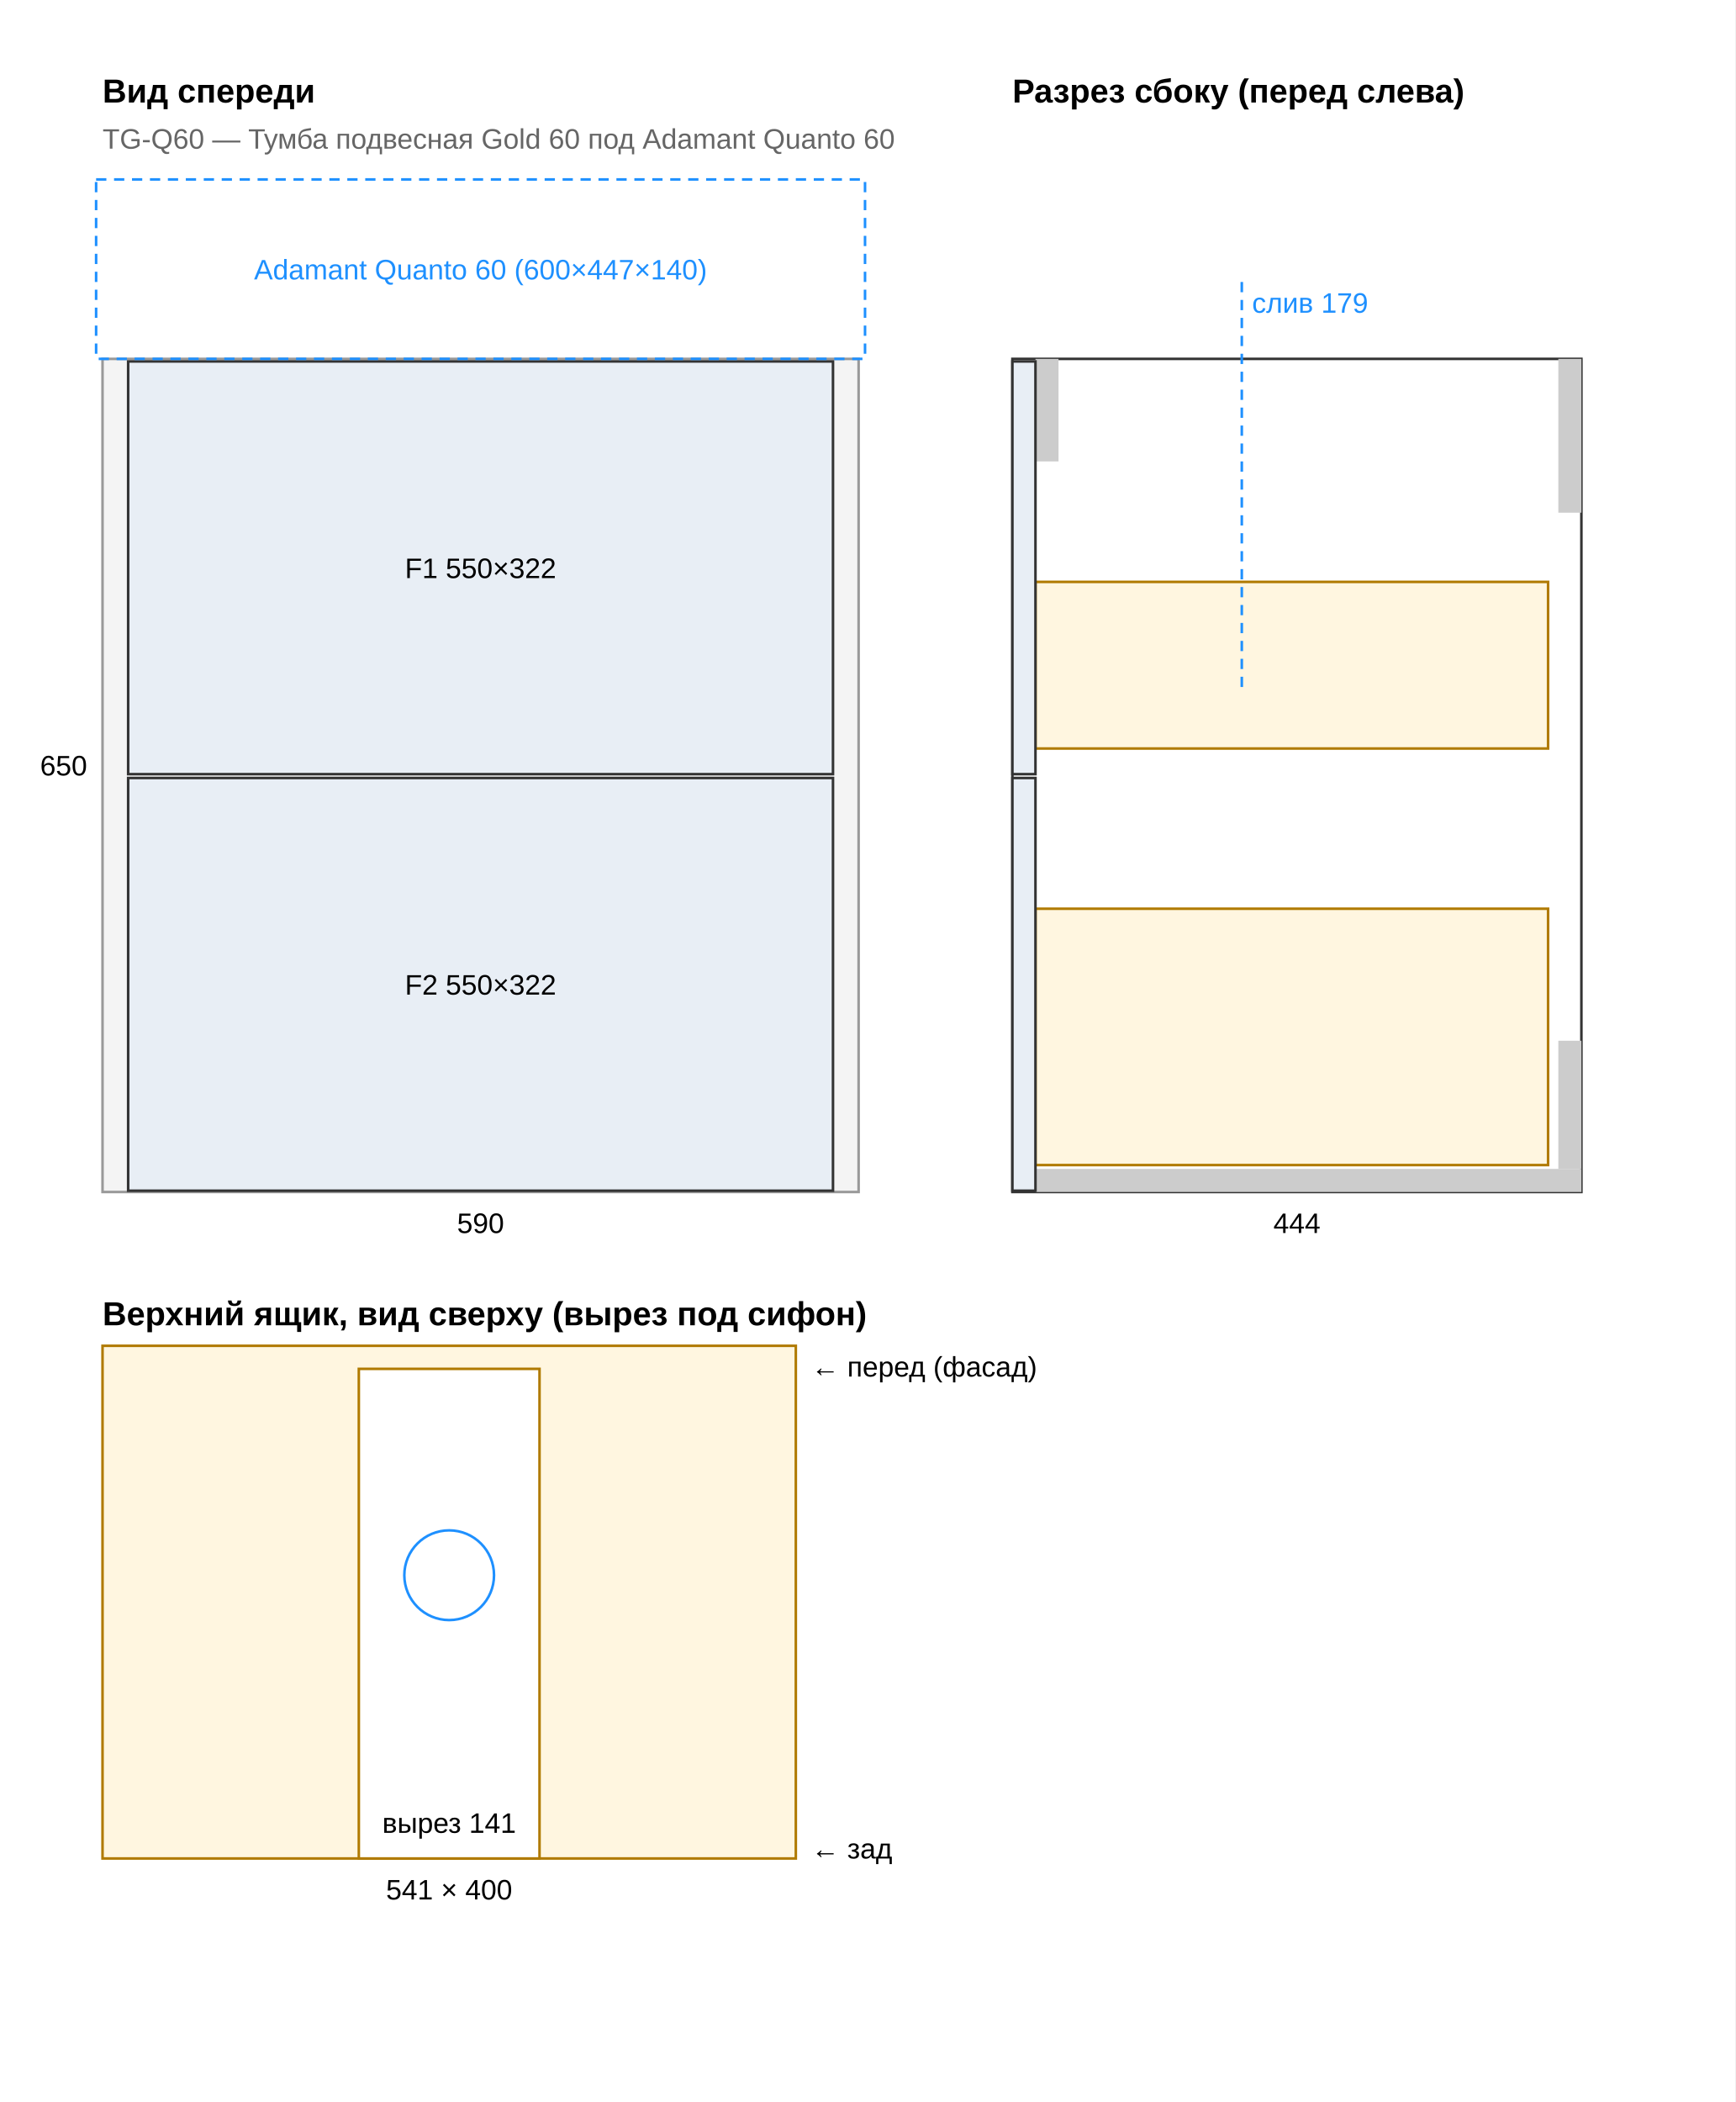
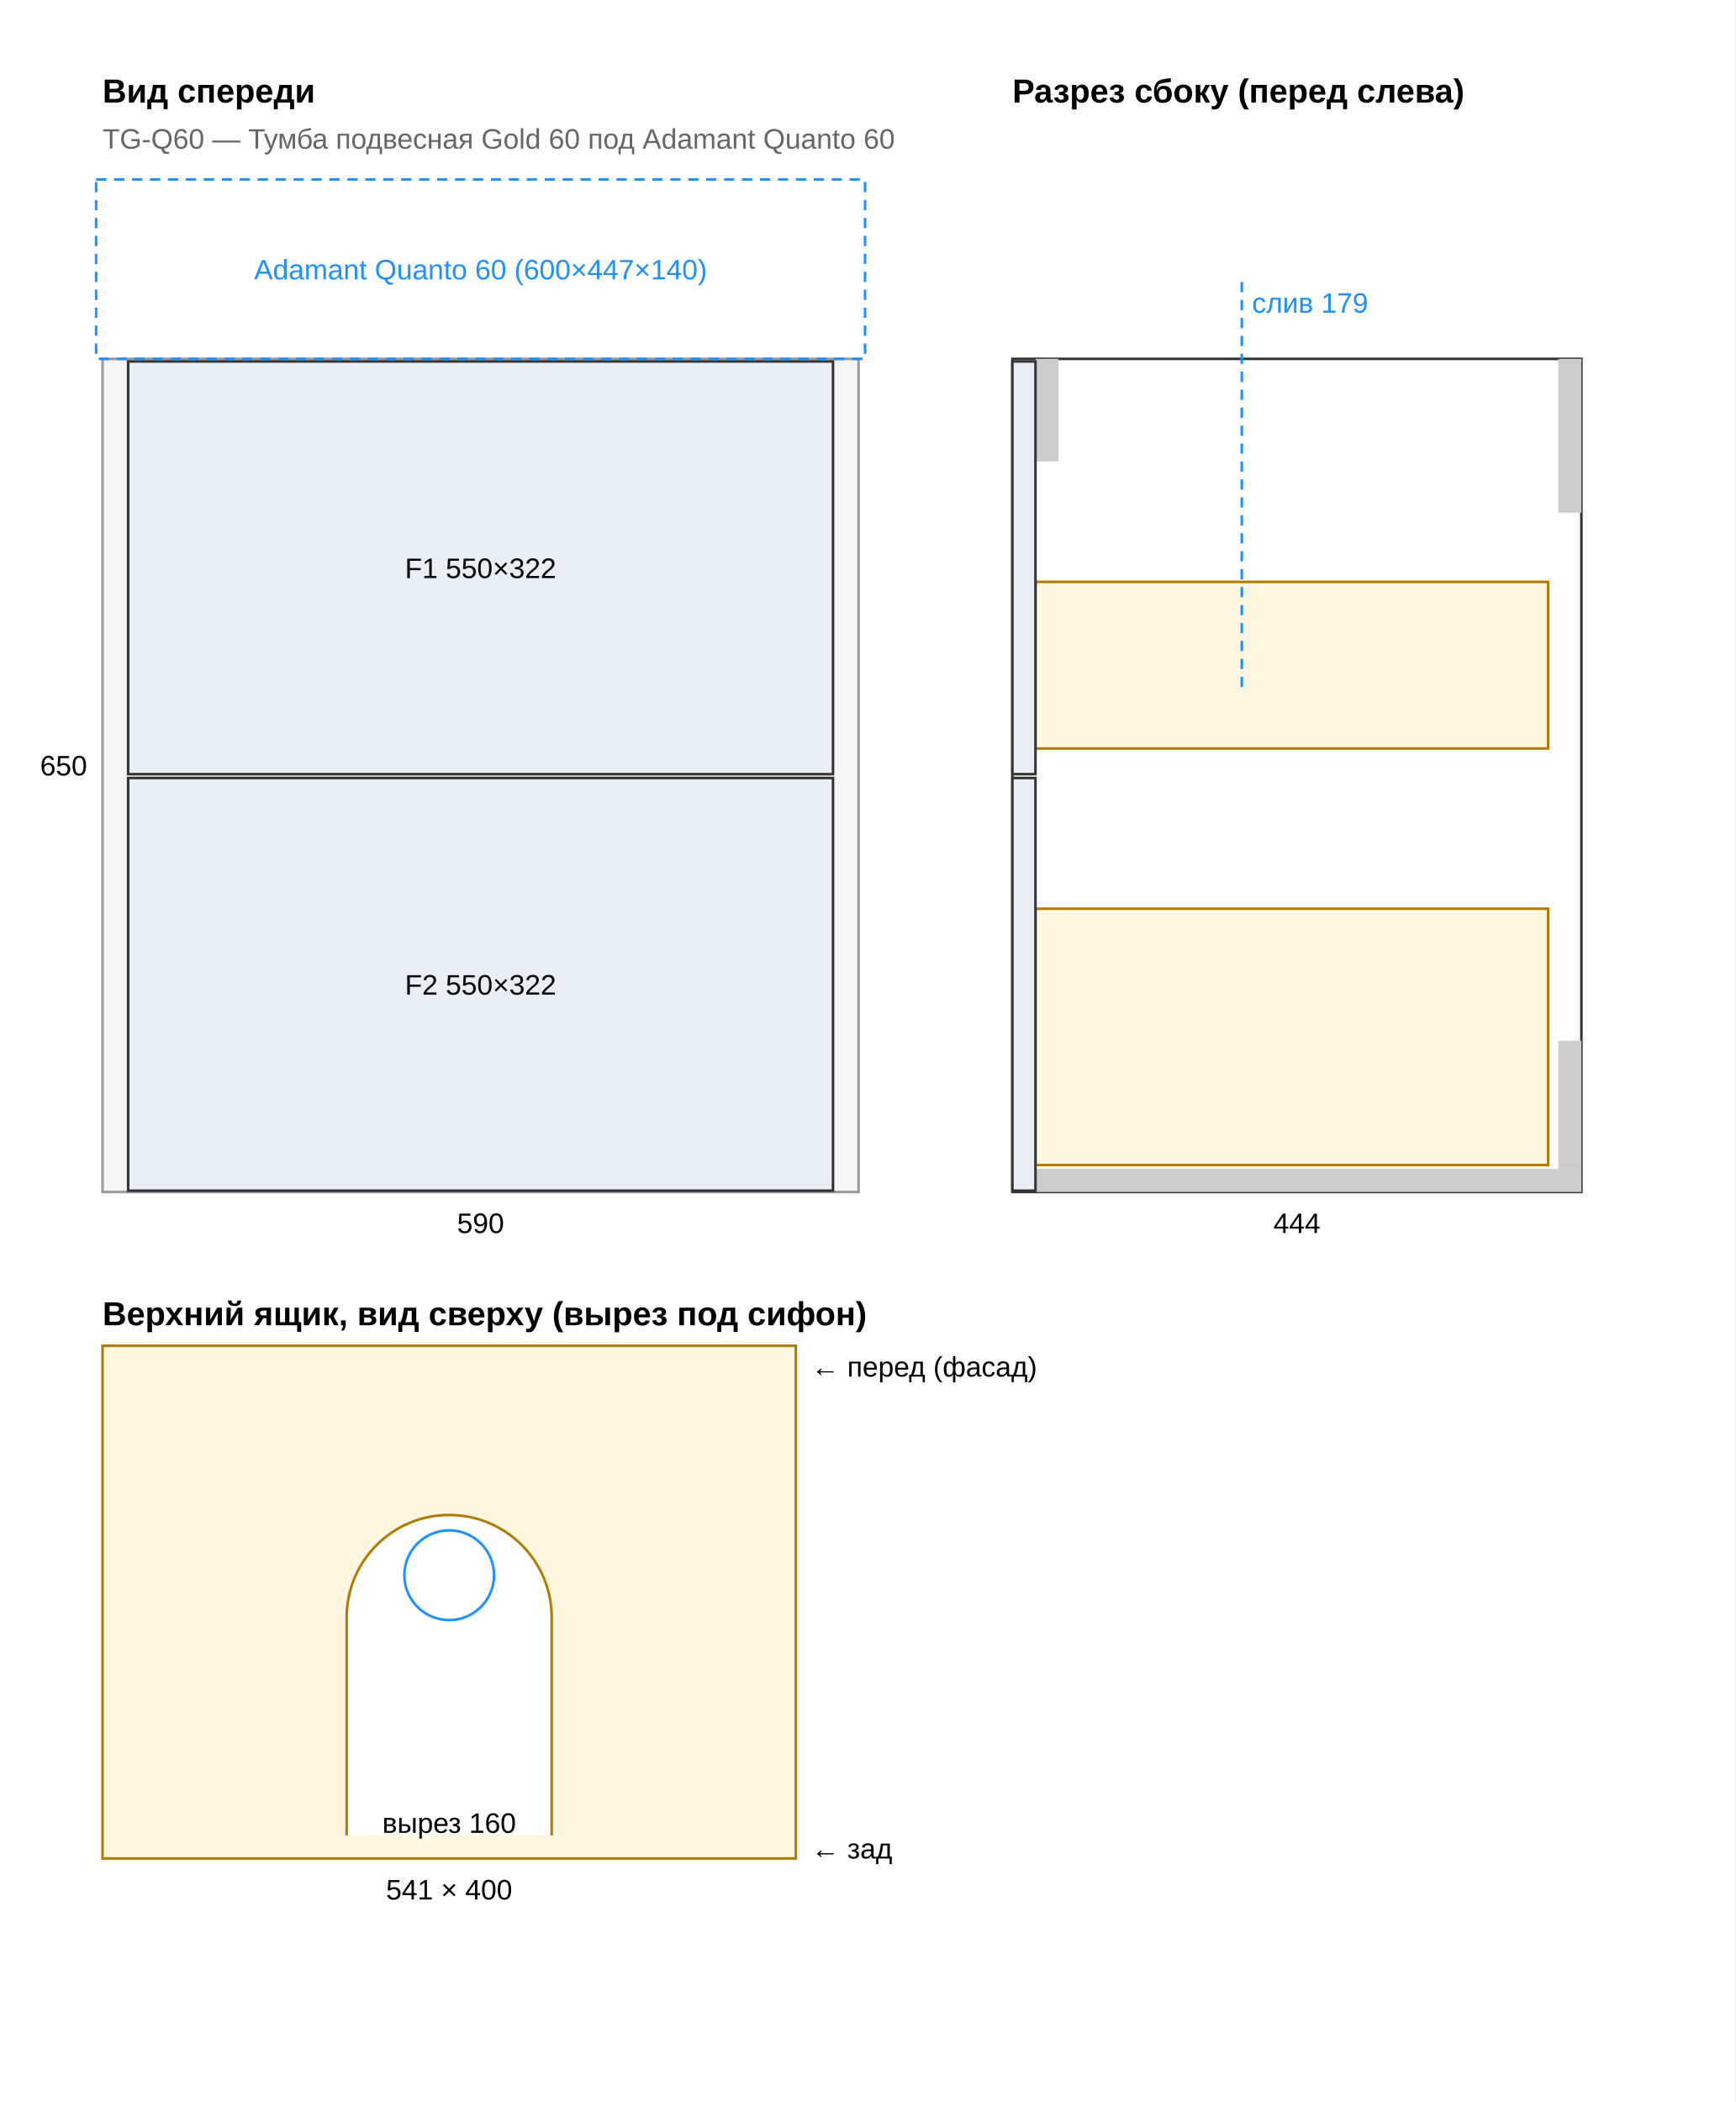
<svg xmlns="http://www.w3.org/2000/svg" width="677" height="820" viewBox="0 0 677 820" font-family="Arial" font-size="11">
  <rect width="100%" height="100%" fill="white" />
  <text x="40" y="40" font-size="13" font-weight="bold">Вид спереди</text>
  <rect x="40" y="140.0" width="295.0" height="325.0" fill="#f4f4f4" stroke="#999" />
  <rect x="50.0" y="141.0" width="275.0" height="161.0" fill="#e8eef5" stroke="#333" />
  <text x="187.5" y="225.5" text-anchor="middle">F1 550×322</text>
  <rect x="50.0" y="303.5" width="275.0" height="161.0" fill="#e8eef5" stroke="#333" />
  <text x="187.5" y="388.0" text-anchor="middle">F2 550×322</text>
  <rect x="37.5" y="70.0" width="300.0" height="70.0" fill="none" stroke="#1E90FF" stroke-dasharray="4 3" />
  <text x="187.5" y="109.0" text-anchor="middle" fill="#1E90FF">Adamant Quanto 60 (600×447×140)</text>
  <text x="40" y="58" fill="#666">TG-Q60 — Тумба подвесная Gold 60 под Adamant Quanto 60</text>
  <text x="187.5" y="481.0" text-anchor="middle">590</text>
  <text x="34" y="302.5" text-anchor="end">650</text>
  <text x="395.0" y="40" font-size="13" font-weight="bold">Разрез сбоку (перед слева)</text>
  <rect x="395.0" y="140.0" width="222.0" height="325.0" fill="none" stroke="#333" />
  <rect x="404.0" y="456.0" width="213.0" height="9.0" fill="#ccc" />
  <rect x="404.0" y="140.0" width="9.0" height="40.0" fill="#ccc" />
  <rect x="608.0" y="140.0" width="9.0" height="60.0" fill="#ccc" />
  <rect x="608.0" y="406.0" width="9.0" height="50.0" fill="#ccc" />
  <rect x="404.0" y="354.5" width="200.0" height="100.0" fill="#fff6e0" stroke="#b07a00" />
  <rect x="404.0" y="227.0" width="200.0" height="65.0" fill="#fff6e0" stroke="#b07a00" />
  <rect x="395.0" y="141.0" width="9.0" height="161.0" fill="#e8eef5" stroke="#333" />
  <rect x="395.0" y="303.5" width="9.0" height="161.0" fill="#e8eef5" stroke="#333" />
  <line x1="484.5" y1="110.0" x2="484.5" y2="270.0" stroke="#1E90FF" stroke-dasharray="4 3" />
  <text x="488.5" y="122.0" fill="#1E90FF">слив 179</text>
  <text x="506.0" y="481.0" text-anchor="middle">444</text>
  <text x="40" y="517.0" font-size="13" font-weight="bold">Верхний ящик, вид сверху (вырез под сифон)</text>
  <rect x="40" y="525.0" width="270.5" height="200.0" fill="#fff6e0" stroke="#b07a00" />
-   <rect x="140.0" y="534.0" width="70.5" height="191.0" fill="white" stroke="#b07a00" />
+   <path d="M135.25,716.0 V631.0 A40.0,40.0 0 0 1 215.25,631.0 V716.0" fill="white" stroke="#b07a00" />
  <circle cx="175.25" cy="614.5" r="17.5" fill="none" stroke="#1E90FF" />
-   <text x="175.25" y="715.0" text-anchor="middle">вырез 141</text>
+   <text x="175.25" y="715.0" text-anchor="middle">вырез 160</text>
  <text x="316.5" y="537.0">← перед (фасад)</text>
  <text x="316.5" y="725.0">← зад</text>
  <text x="175.25" y="741.0" text-anchor="middle">541 × 400</text>
</svg>
